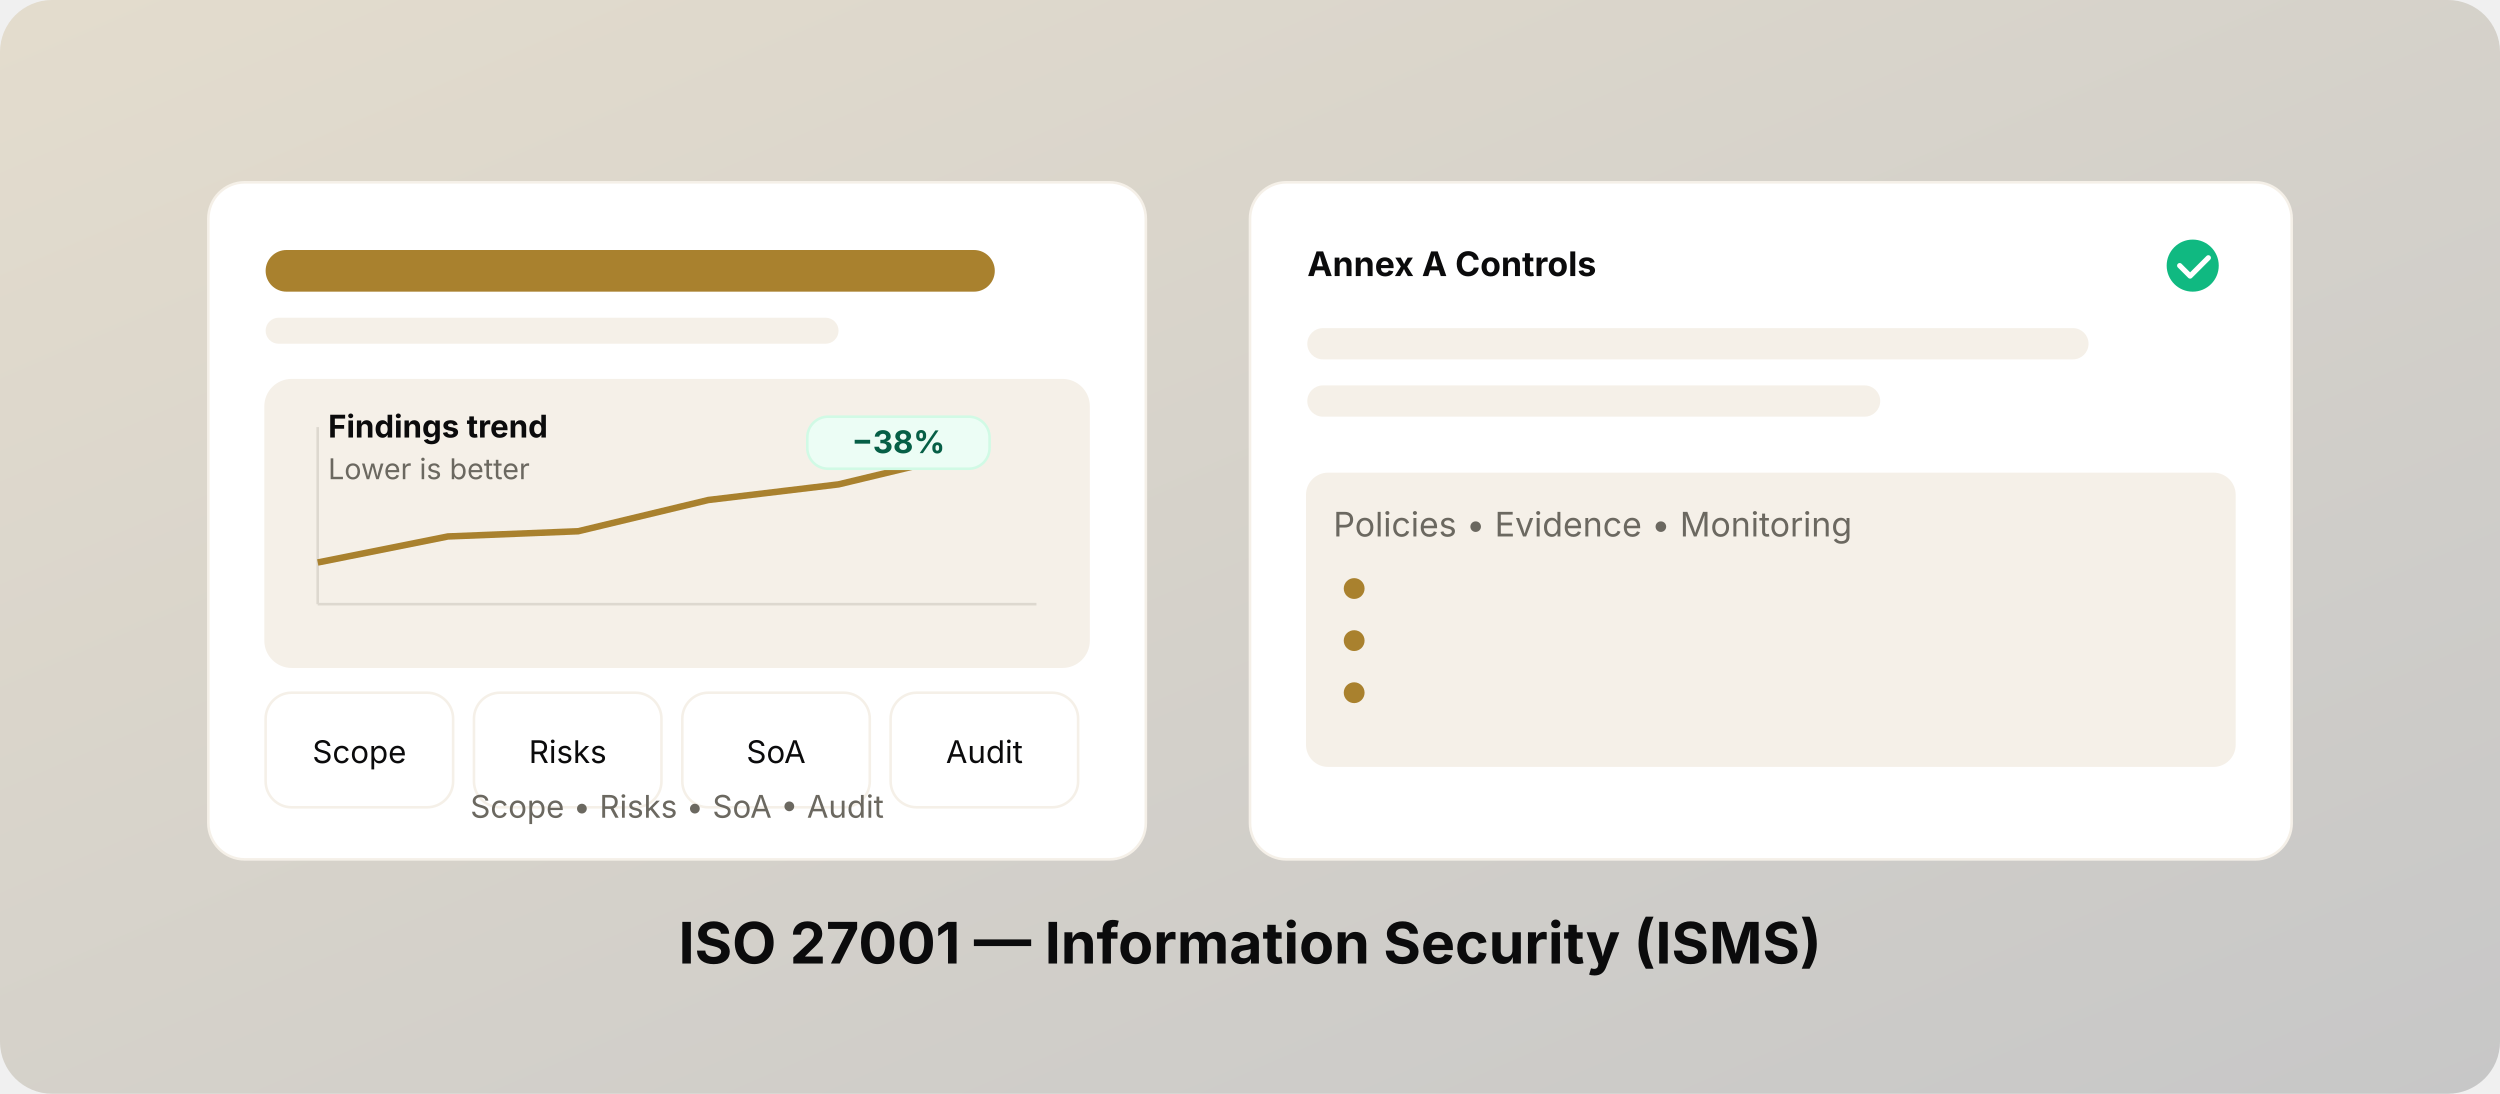
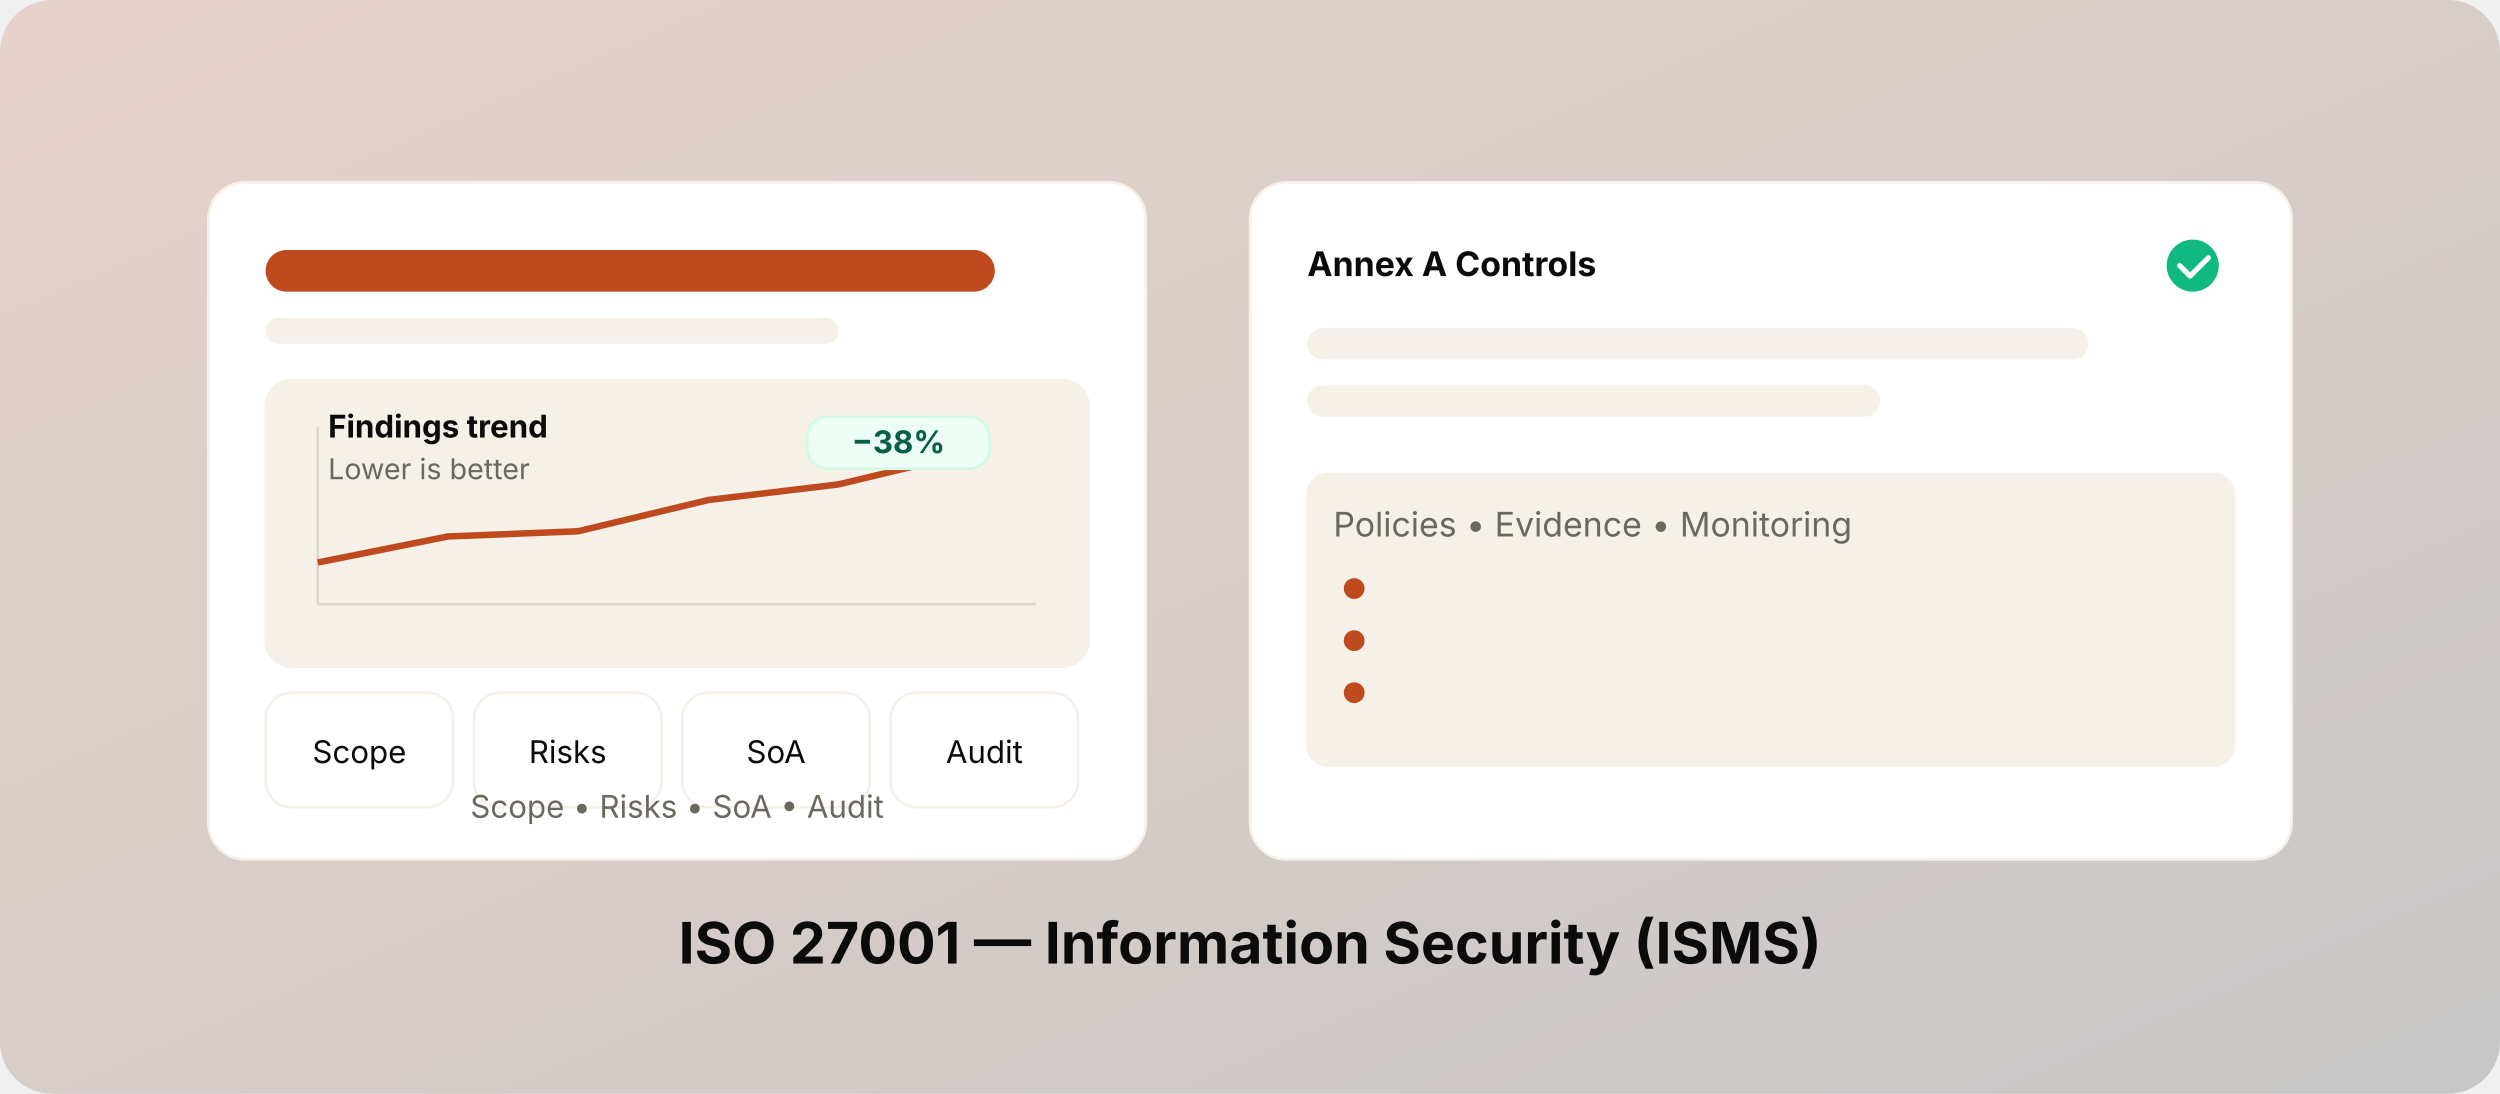
<svg xmlns="http://www.w3.org/2000/svg" viewBox="0 0 960 420">
  <defs>
    <linearGradient id="g" x1="0" y1="0" x2="1" y2="1">
-       <stop offset="0" stop-color="#A9812E" stop-opacity=".18" />
+       <stop offset="0" stop-color="#BE4A1E" stop-opacity=".18" />
      <stop offset="1" stop-color="#0B0B0C" stop-opacity=".18" />
    </linearGradient>
  </defs>
  <rect width="960" height="420" rx="20" fill="url(#g)" />
  <g transform="translate(80,70)" font-family="Inter, system-ui" font-size="13">
    <rect width="360" height="260" rx="14" fill="#fff" stroke="#F5F0E8" />
-     <rect x="22" y="26" width="280" height="16" rx="8" fill="#A9812E" />
+     <rect x="22" y="26" width="280" height="16" rx="8" fill="#BE4A1E" />
    <rect x="22" y="52" width="220" height="10" rx="5" fill="#F5F0E8" />
    <g transform="translate(22,76)">
      <rect width="316" height="110" rx="10" fill="#F5F0E8" stroke="#F5F0E8" />
      <line x1="20" y1="86" x2="296" y2="86" stroke="#DDD8CF" />
      <line x1="20" y1="18" x2="20" y2="86" stroke="#DDD8CF" />
-       <path d="M20,70 L70,60 L120,58 L170,46 L220,40 L270,28" fill="none" stroke="#A9812E" stroke-width="2.5" />
-       <circle cx="270" cy="28" r="4" fill="#A9812E" />
+       <path d="M20,70 L70,60 L120,58 L170,46 L220,40 L270,28" fill="none" stroke="#BE4A1E" stroke-width="2.5" />
+       <circle cx="270" cy="28" r="4" fill="#BE4A1E" />
      <rect x="208" y="14" rx="8" ry="8" width="70" height="20" fill="#ecfdf5" stroke="#d1fae5" />
      <text x="243" y="28" text-anchor="middle" font-size="12" fill="#065f46" font-weight="700">−38%</text>
      <text x="24" y="22" font-size="12" fill="#0B0B0C" font-weight="700">Findings trend</text>
      <text x="24" y="38" font-size="11" fill="#6B6860">Lower is better</text>
    </g>
    <g transform="translate(22,196)">
      <rect width="72" height="44" rx="10" fill="#ffffff" stroke="#F5F0E8" />
      <rect x="80" width="72" height="44" rx="10" fill="#ffffff" stroke="#F5F0E8" />
      <rect x="160" width="72" height="44" rx="10" fill="#ffffff" stroke="#F5F0E8" />
      <rect x="240" width="72" height="44" rx="10" fill="#ffffff" stroke="#F5F0E8" />
      <text x="36" y="27" text-anchor="middle" font-size="12" fill="#0B0B0C">Scope</text>
      <text x="116" y="27" text-anchor="middle" font-size="12" fill="#0B0B0C">Risks</text>
      <text x="196" y="27" text-anchor="middle" font-size="12" fill="#0B0B0C">SoA</text>
      <text x="276" y="27" text-anchor="middle" font-size="12" fill="#0B0B0C">Audit</text>
    </g>
    <text x="180" y="244" text-anchor="middle" font-size="12" fill="#6B6860">
      Scope • Risks • SoA • Audit
    </text>
  </g>
  <g transform="translate(480,70)" font-family="Inter, system-ui" font-size="13">
    <rect width="400" height="260" rx="14" fill="#fff" stroke="#F5F0E8" />
    <text x="22" y="36" font-weight="700" fill="#0B0B0C">Annex A Controls</text>
    <rect x="22" y="56" width="300" height="12" rx="6" fill="#F5F0E8" />
    <rect x="22" y="78" width="220" height="12" rx="6" fill="#F5F0E8" />
    <rect x="22" y="112" width="356" height="112" rx="8" fill="#F5F0E8" stroke="#F5F0E8" />
    <text x="32" y="136" fill="#6B6860">Policies • Evidence • Monitoring</text>
-     <circle cx="40" cy="156" r="4" fill="#A9812E" />
+     <circle cx="40" cy="156" r="4" fill="#BE4A1E" />
    <rect x="50" y="152" width="250" height="8" rx="4" fill="#F5F0E8" />
-     <circle cx="40" cy="176" r="4" fill="#A9812E" />
+     <circle cx="40" cy="176" r="4" fill="#BE4A1E" />
    <rect x="50" y="172" width="220" height="8" rx="4" fill="#F5F0E8" />
-     <circle cx="40" cy="196" r="4" fill="#A9812E" />
+     <circle cx="40" cy="196" r="4" fill="#BE4A1E" />
    <rect x="50" y="192" width="280" height="8" rx="4" fill="#F5F0E8" />
    <circle cx="362" cy="32" r="10" fill="#10B981" />
    <path d="M357 32l4 4 7-7" stroke="#fff" stroke-width="2" fill="none" stroke-linecap="round" stroke-linejoin="round" />
  </g>
  <text x="50%" y="370" font-family="Inter, system-ui" font-size="22" text-anchor="middle" fill="#0B0B0C" font-weight="700">
    ISO 27001 — Information Security (ISMS)
  </text>
</svg>
